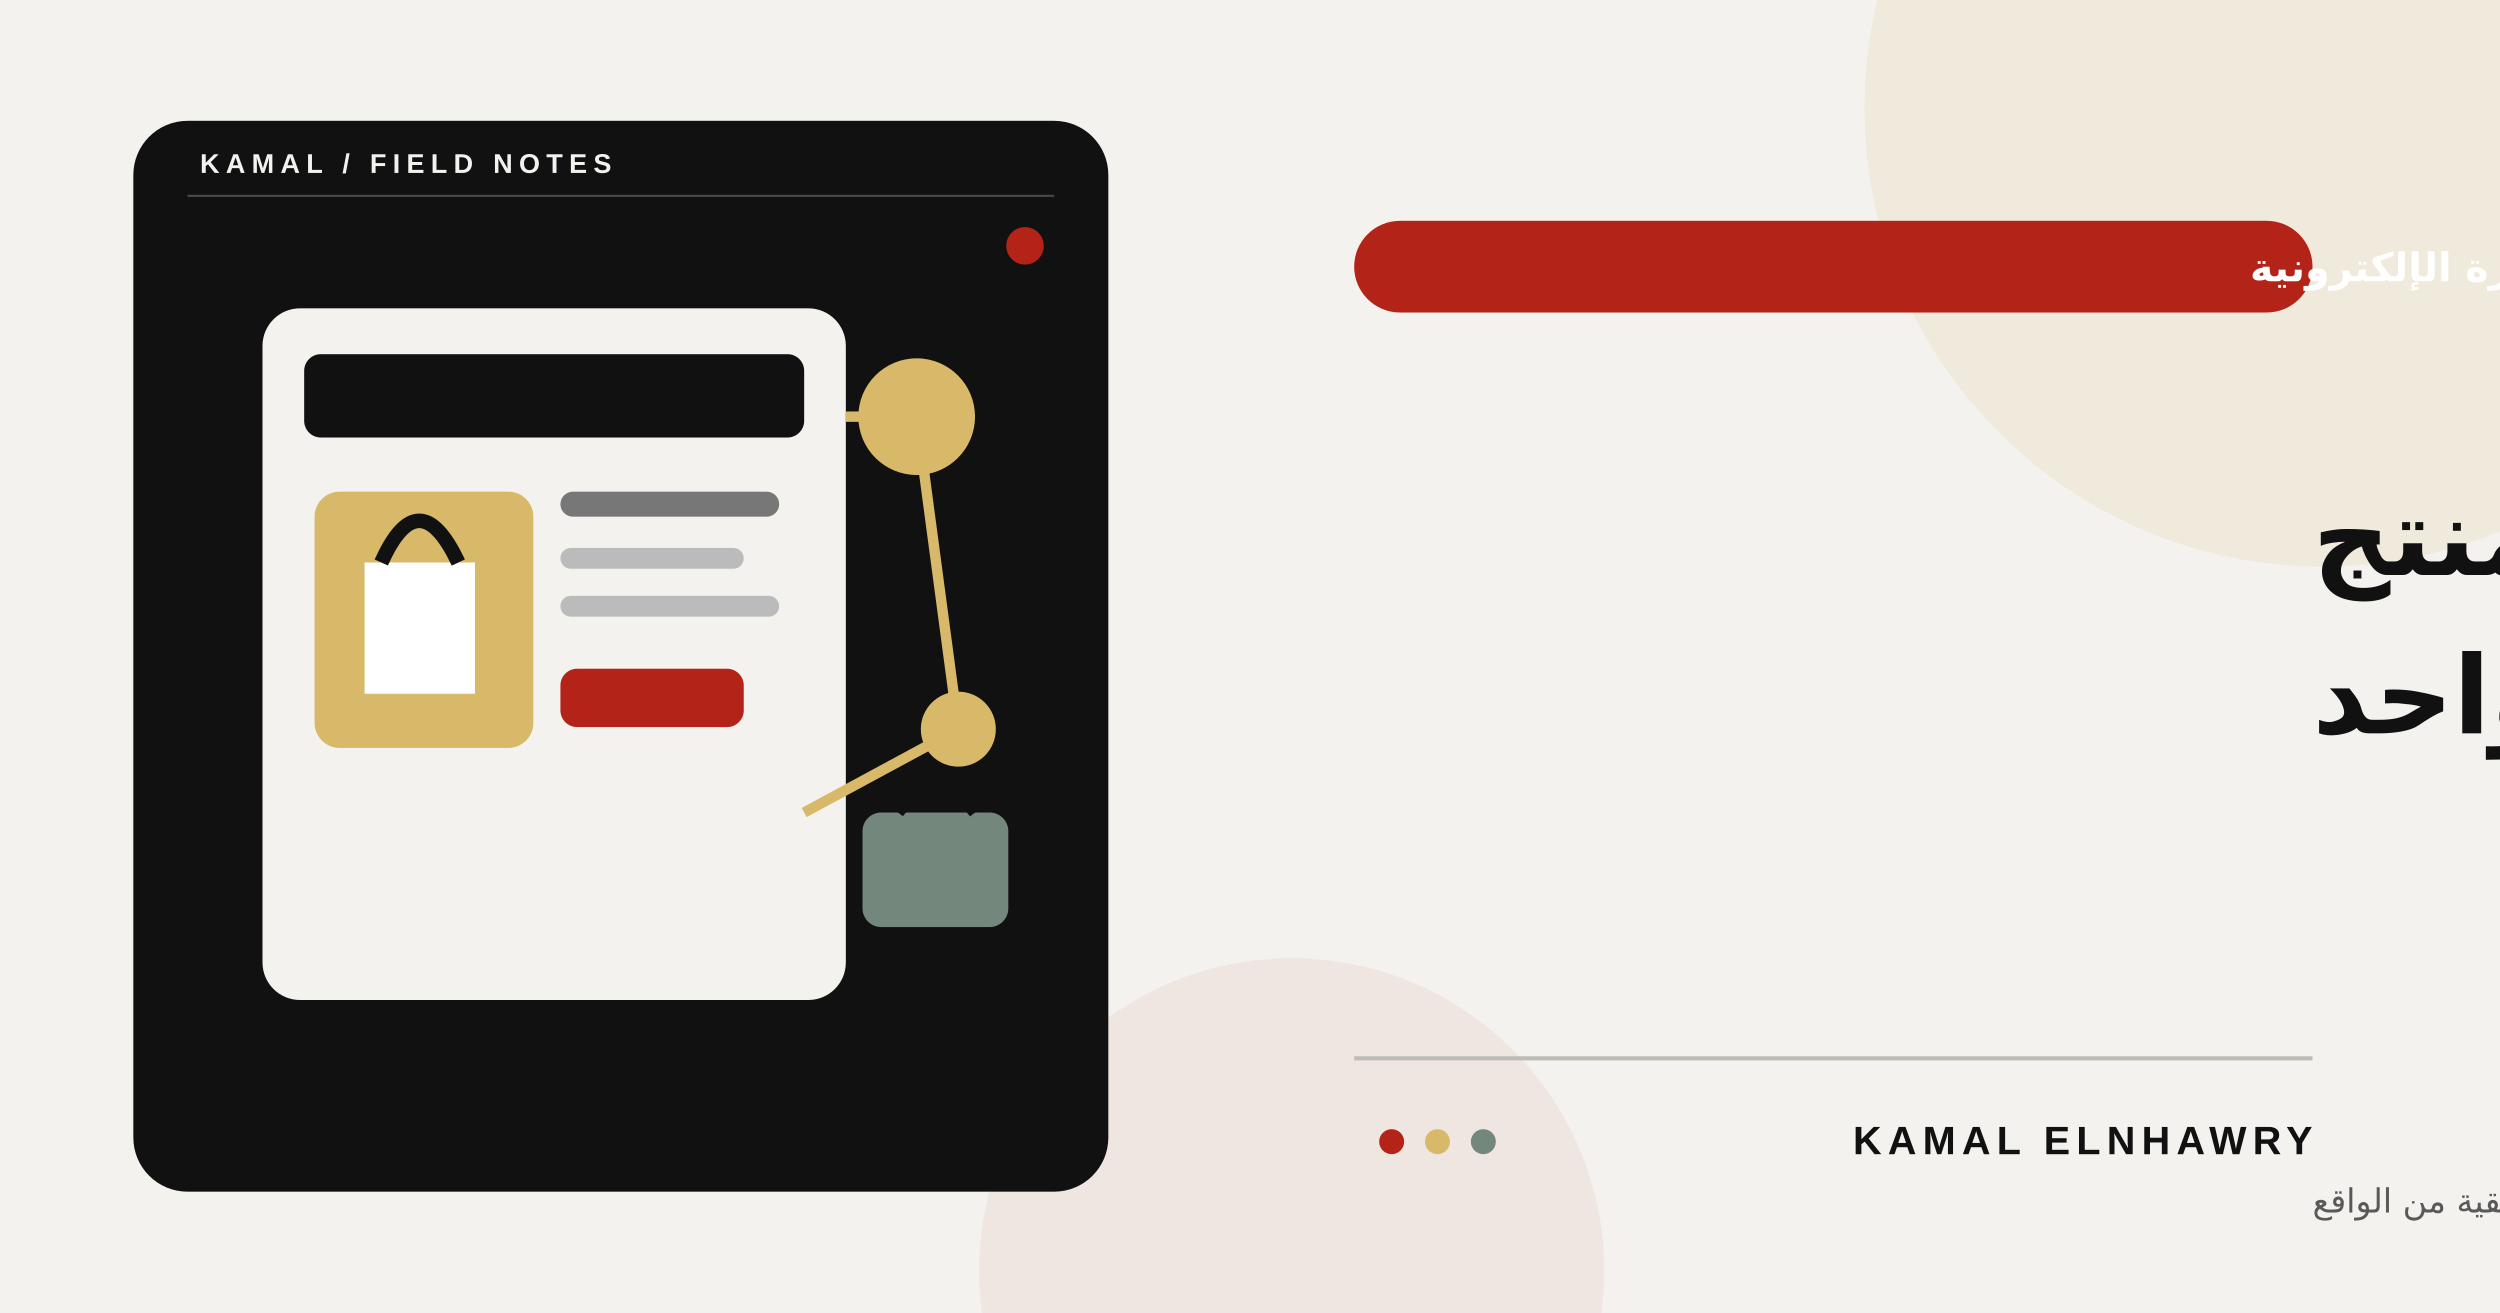
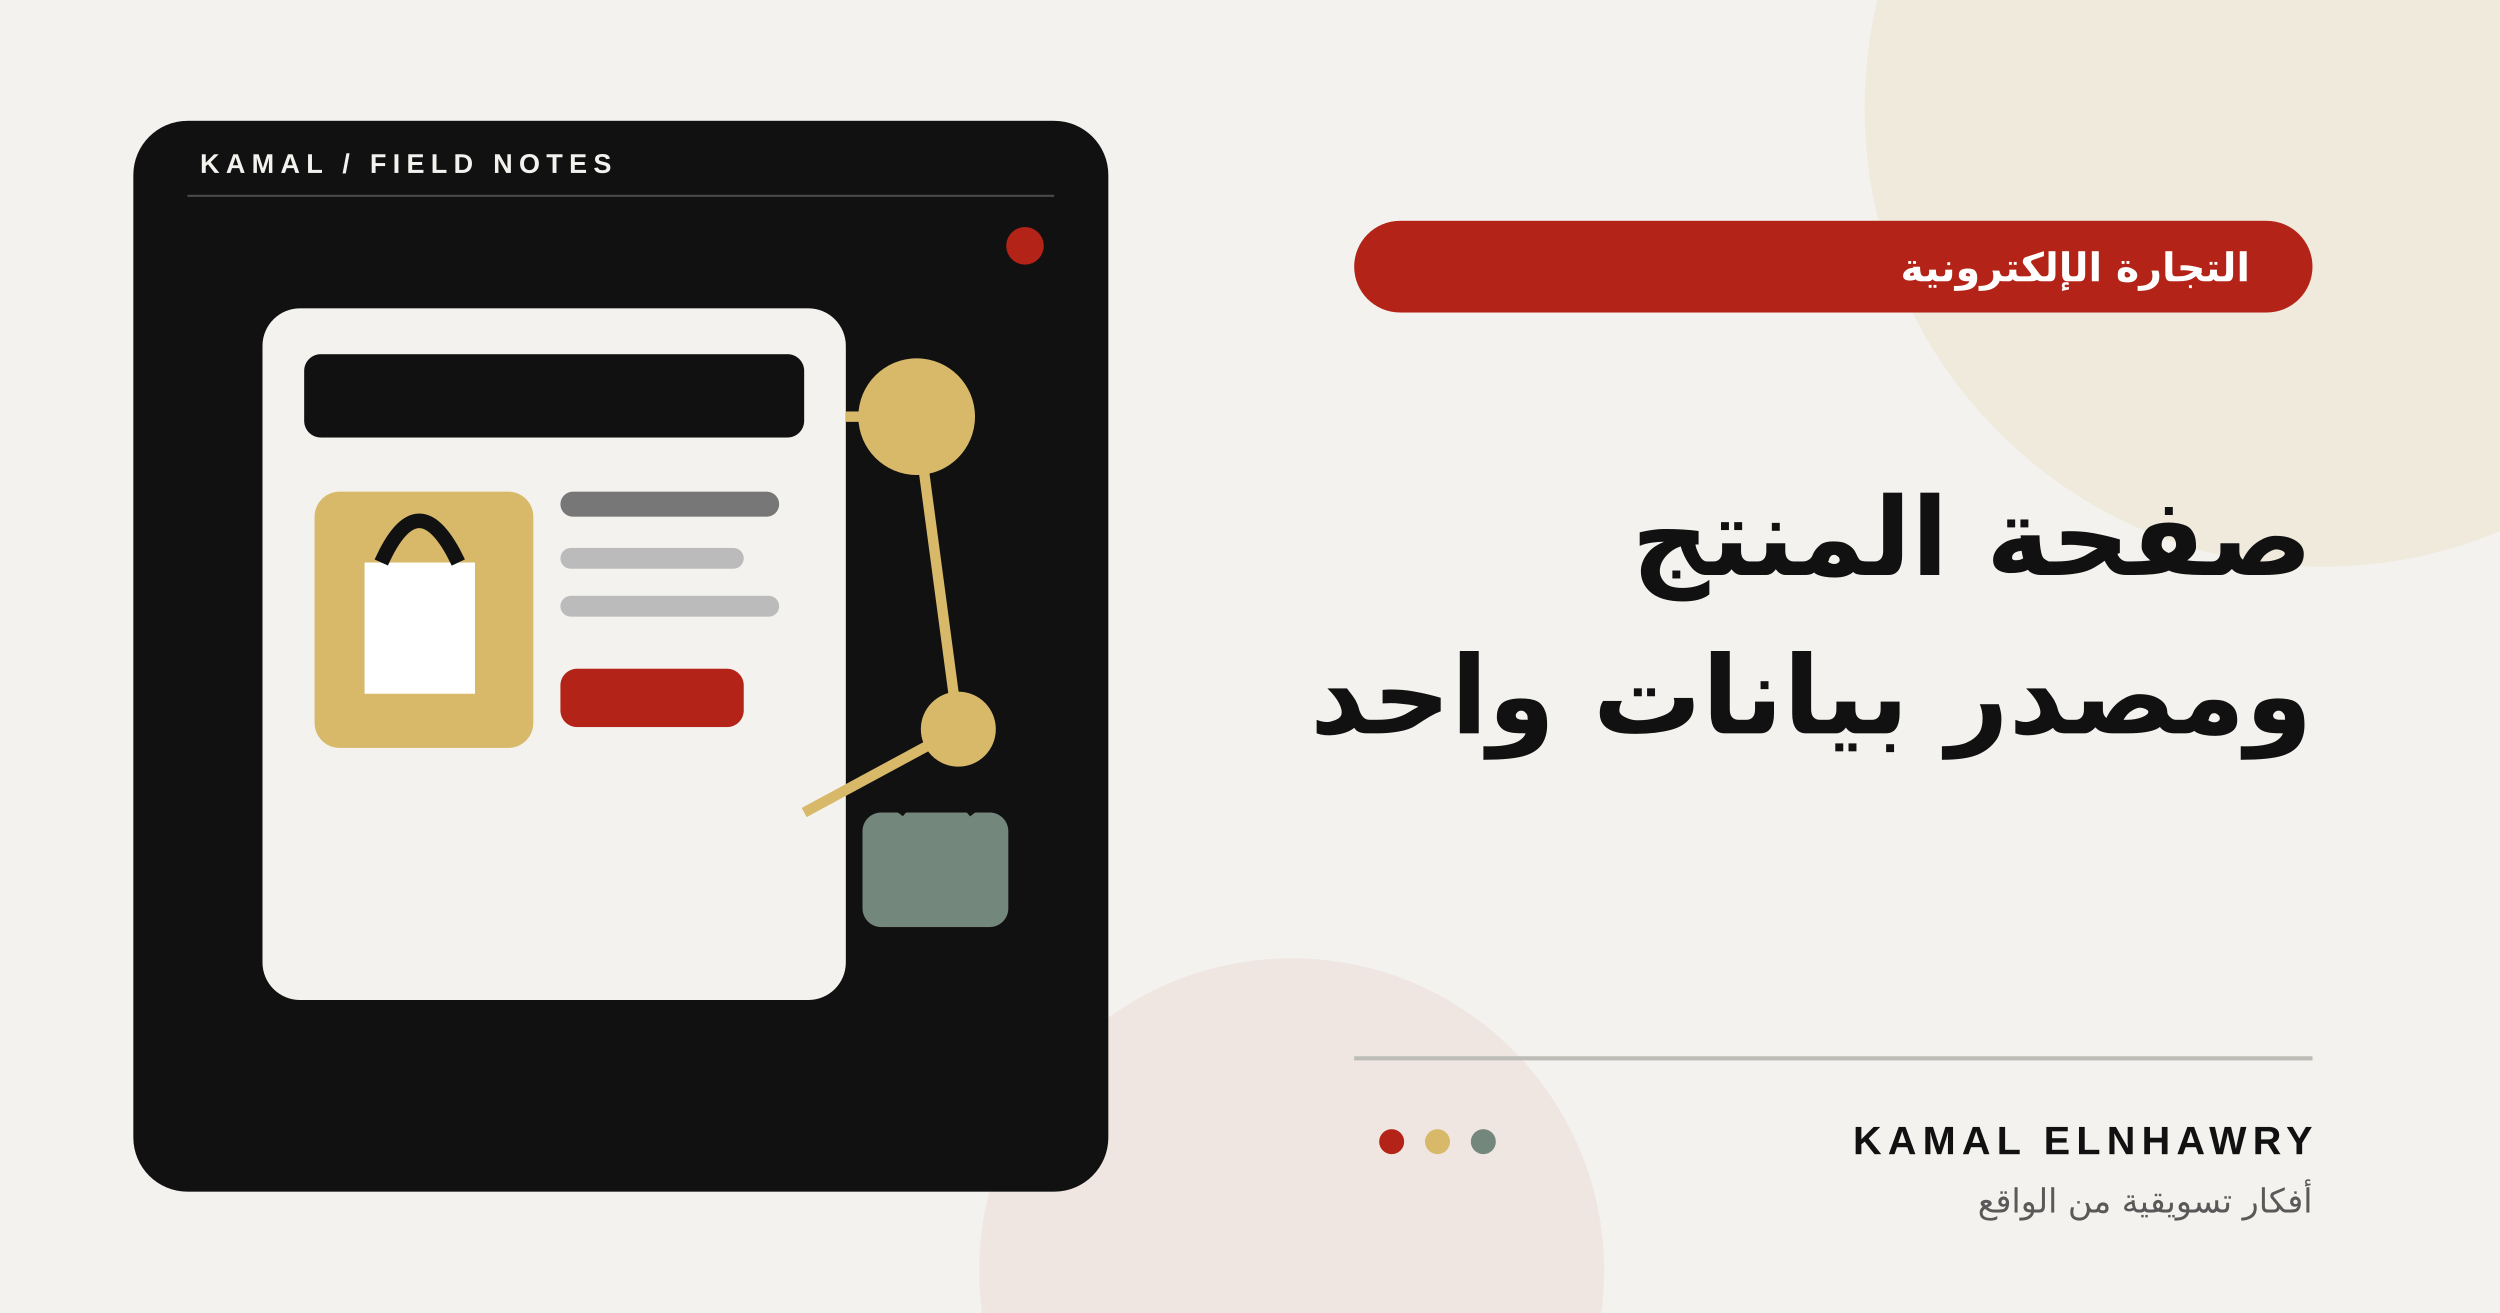
<svg xmlns="http://www.w3.org/2000/svg" width="1200" height="630" viewBox="0 0 1200 630" role="img" aria-labelledby="title desc">
  <rect width="1200" height="630" fill="#F3F2EE" />
  <circle cx="1115" cy="52" r="220" fill="#D8B96A" opacity=".14" />
  <circle cx="620" cy="610" r="150" fill="#B42318" opacity=".06" />
  <rect x="64" y="58" width="468" height="514" rx="26" fill="#111" />
  <path d="M90 94 H506" stroke="#4A4A4A" stroke-width="1" />
  <text x="96" y="83" font-family="Arial,sans-serif" font-size="13" font-weight="700" letter-spacing="3" fill="#F3F2EE">KAMAL / FIELD NOTES</text>
  <g>
    <rect x="126" y="148" width="280" height="332" rx="18" fill="#F3F2EE" />
    <rect x="146" y="170" width="240" height="40" rx="8" fill="#111" />
    <rect x="151" y="236" width="105" height="123" rx="12" fill="#D8B96A" />
    <rect x="269" y="236" width="105" height="12" rx="6" fill="#777" />
    <rect x="269" y="263" width="88" height="10" rx="5" fill="#bbb" />
    <rect x="269" y="286" width="105" height="10" rx="5" fill="#bbb" />
    <rect x="269" y="321" width="88" height="28" rx="8" fill="#B42318" />
    <path d="M175 270 L228 270 L228 333 L175 333 Z" fill="#fff" />
    <path d="M183 270 Q201 230 220 270" fill="none" stroke="#111" stroke-width="7" />
    <g fill="#D8B96A">
      <circle cx="440" cy="200" r="28" />
      <circle cx="460" cy="350" r="18" />
    </g>
    <g stroke="#D8B96A" stroke-width="5" fill="none">
      <path d="M406 200 L440 200 L460 350" />
      <path d="M386 390 L460 350" />
    </g>
    <rect x="414" y="390" width="70" height="55" rx="9" fill="#73877C" />
    <path d="M431 390 Q449 366 468 390" fill="none" stroke="#111" stroke-width="6" />
  </g>
  <circle cx="492" cy="118" r="9" fill="#B42318" />
  <rect x="650" y="106" width="460" height="44" rx="22" fill="#B42318" />
-   <text x="1080" y="135" text-anchor="end" direction="rtl" unicode-bidi="plaintext" font-family="Arial,Tahoma,sans-serif" font-size="19" font-weight="700" fill="#fff">التجارة الإلكترونية</text>
-   <text x="1110" y="276" text-anchor="end" direction="rtl" unicode-bidi="plaintext" font-family="Arial,Tahoma,sans-serif" font-size="52" font-weight="700" fill="#111">صفحة المنتج</text>
-   <text x="1110" y="352" text-anchor="end" direction="rtl" unicode-bidi="plaintext" font-family="Arial,Tahoma,sans-serif" font-size="52" font-weight="700" fill="#111">ومصدر بيانات واحد</text>
+   <text x="1080" y="135" text-anchor="start" direction="rtl" unicode-bidi="plaintext" font-family="Arial,Tahoma,sans-serif" font-size="19" font-weight="700" fill="#fff">التجارة الإلكترونية</text>
+   <text x="1110" y="276" text-anchor="start" direction="rtl" unicode-bidi="plaintext" font-family="Arial,Tahoma,sans-serif" font-size="52" font-weight="700" fill="#111">صفحة المنتج</text>
+   <text x="1110" y="352" text-anchor="start" direction="rtl" unicode-bidi="plaintext" font-family="Arial,Tahoma,sans-serif" font-size="52" font-weight="700" fill="#111">ومصدر بيانات واحد</text>
  <path d="M650 508 H1110" stroke="#BDBDB6" stroke-width="2" />
  <circle cx="668" cy="548" r="6" fill="#B42318" />
  <circle cx="690" cy="548" r="6" fill="#D8B96A" />
  <circle cx="712" cy="548" r="6" fill="#73877C" />
  <text x="1110" y="554" text-anchor="end" font-family="Arial,sans-serif" font-size="19" font-weight="700" letter-spacing="3" fill="#111">KAMAL ELNHAWRY</text>
-   <text x="1110" y="582" text-anchor="end" direction="rtl" unicode-bidi="plaintext" font-family="Arial,Tahoma,sans-serif" font-size="16" fill="#595959">أفكار تسويقية من الواقع</text>
+   <text x="1110" y="582" text-anchor="start" direction="rtl" unicode-bidi="plaintext" font-family="Arial,Tahoma,sans-serif" font-size="16" fill="#595959">أفكار تسويقية من الواقع</text>
</svg>
